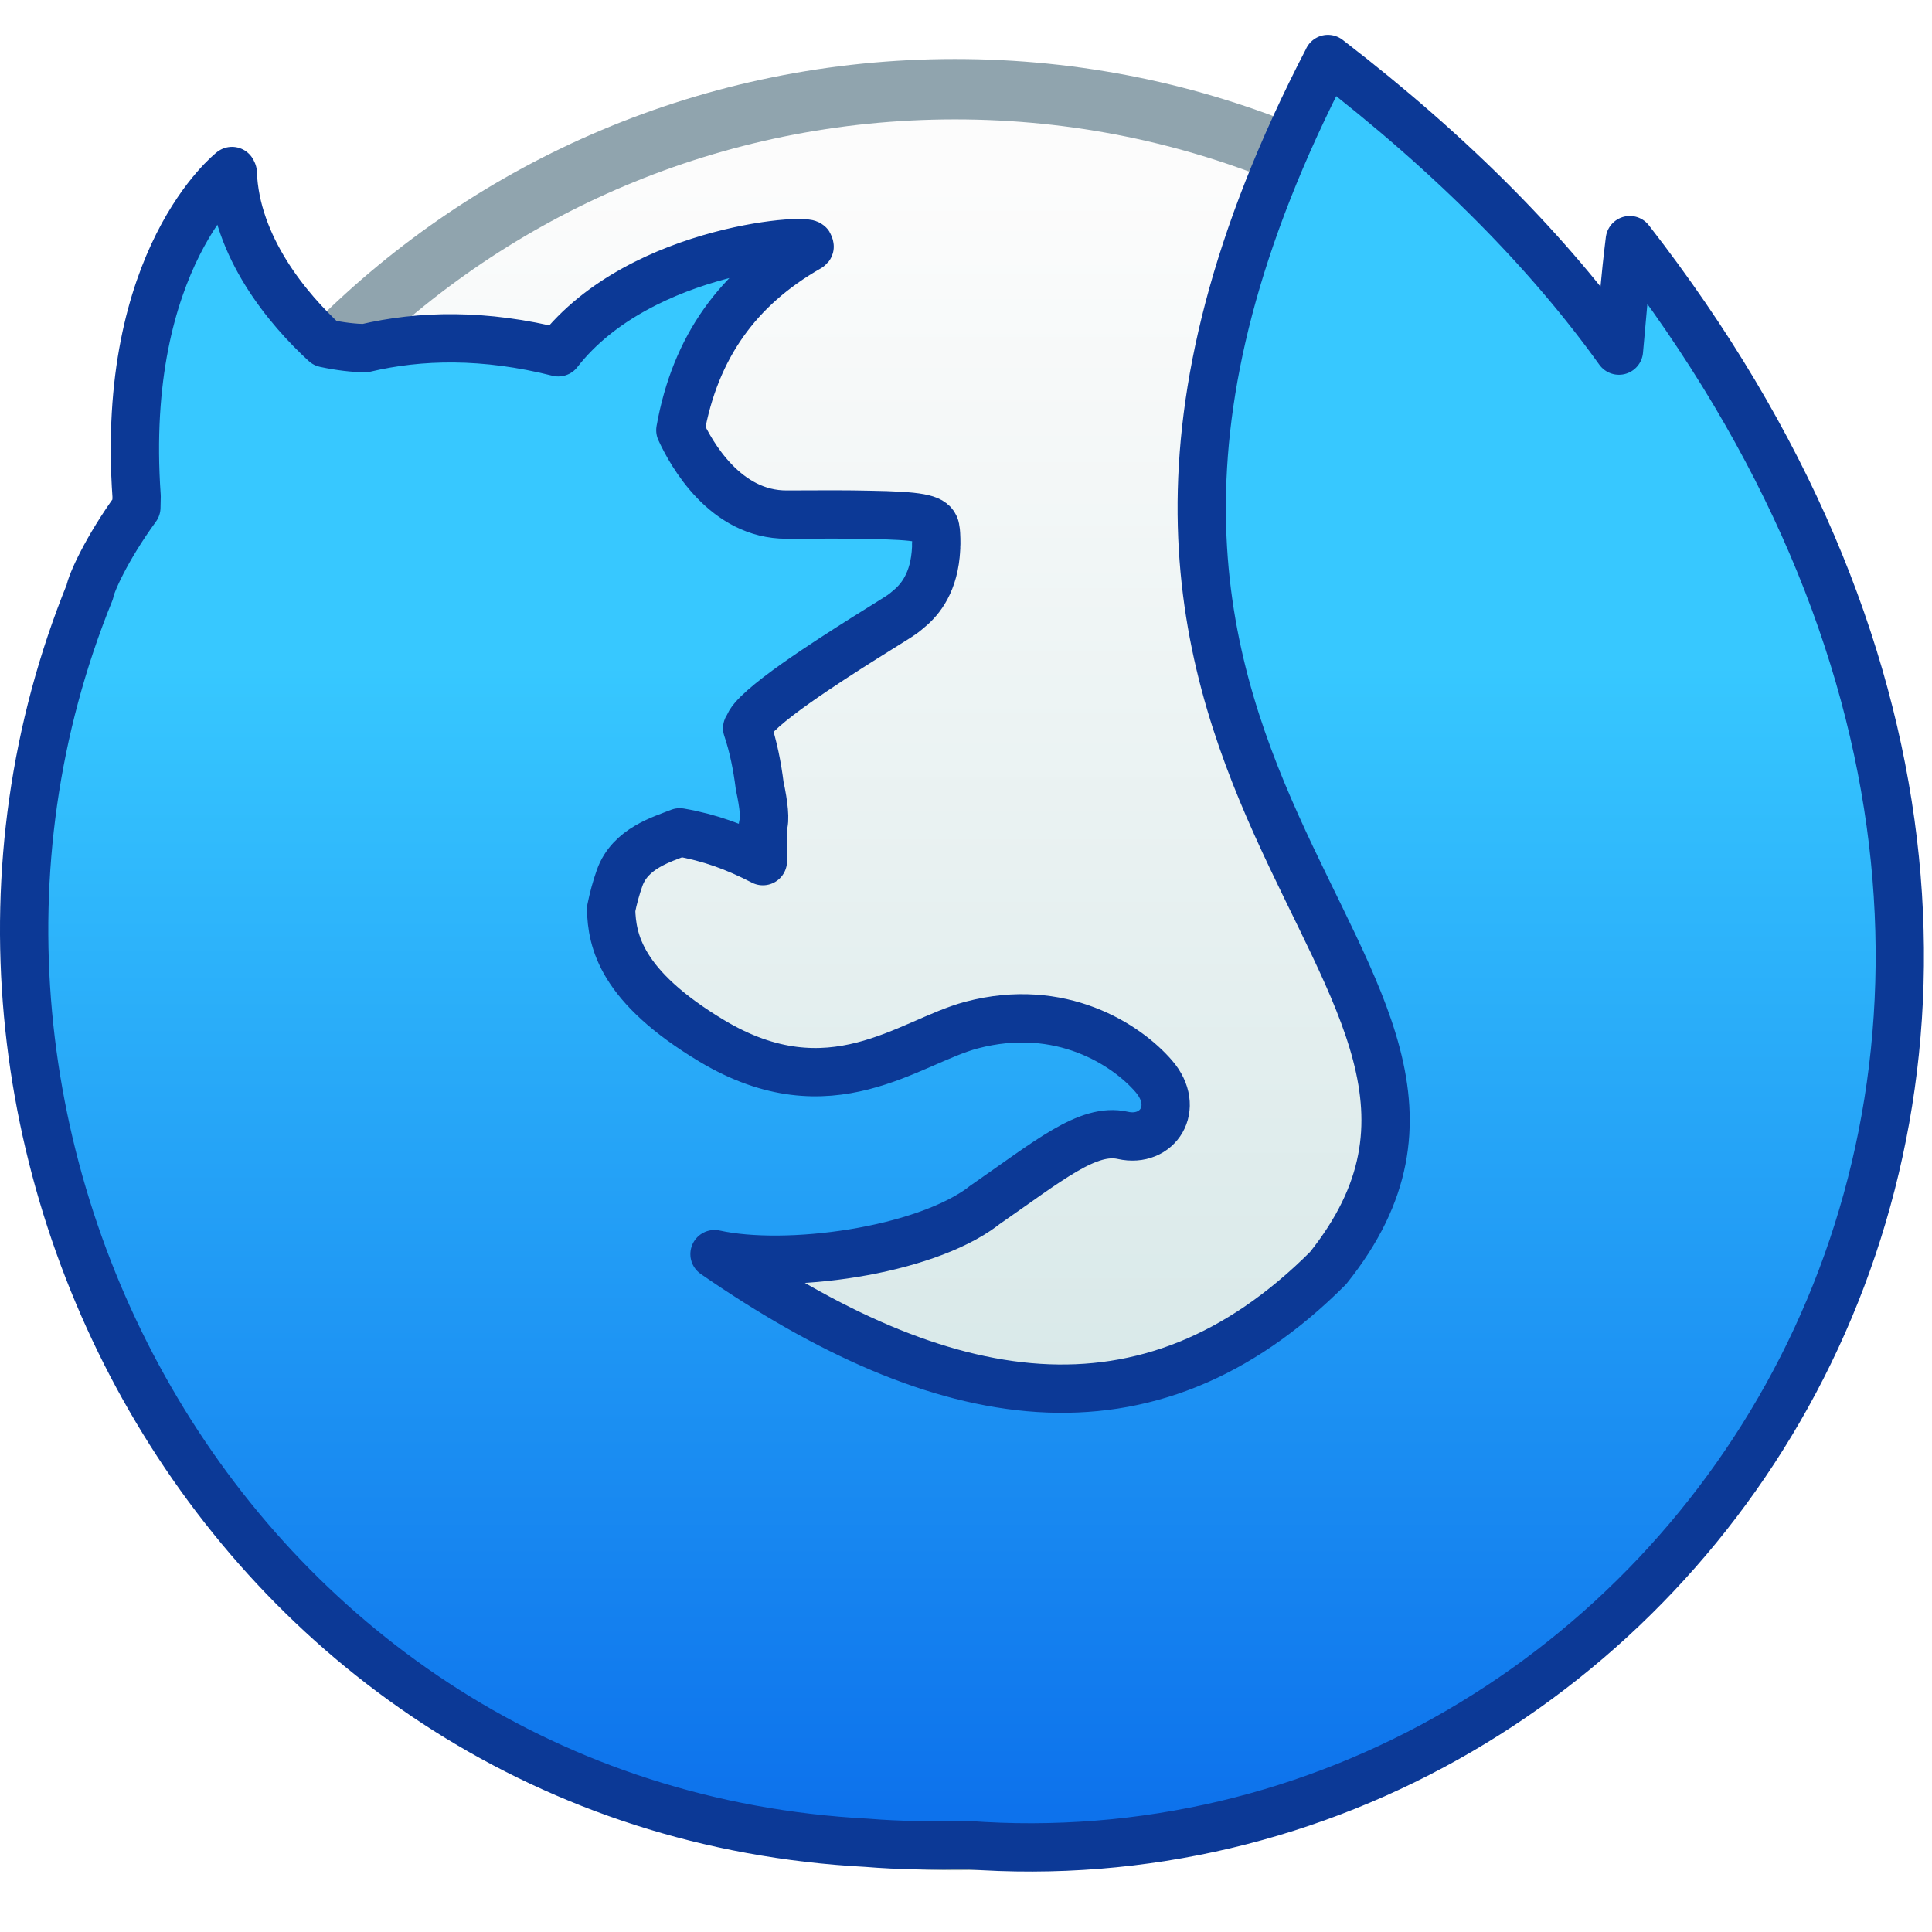
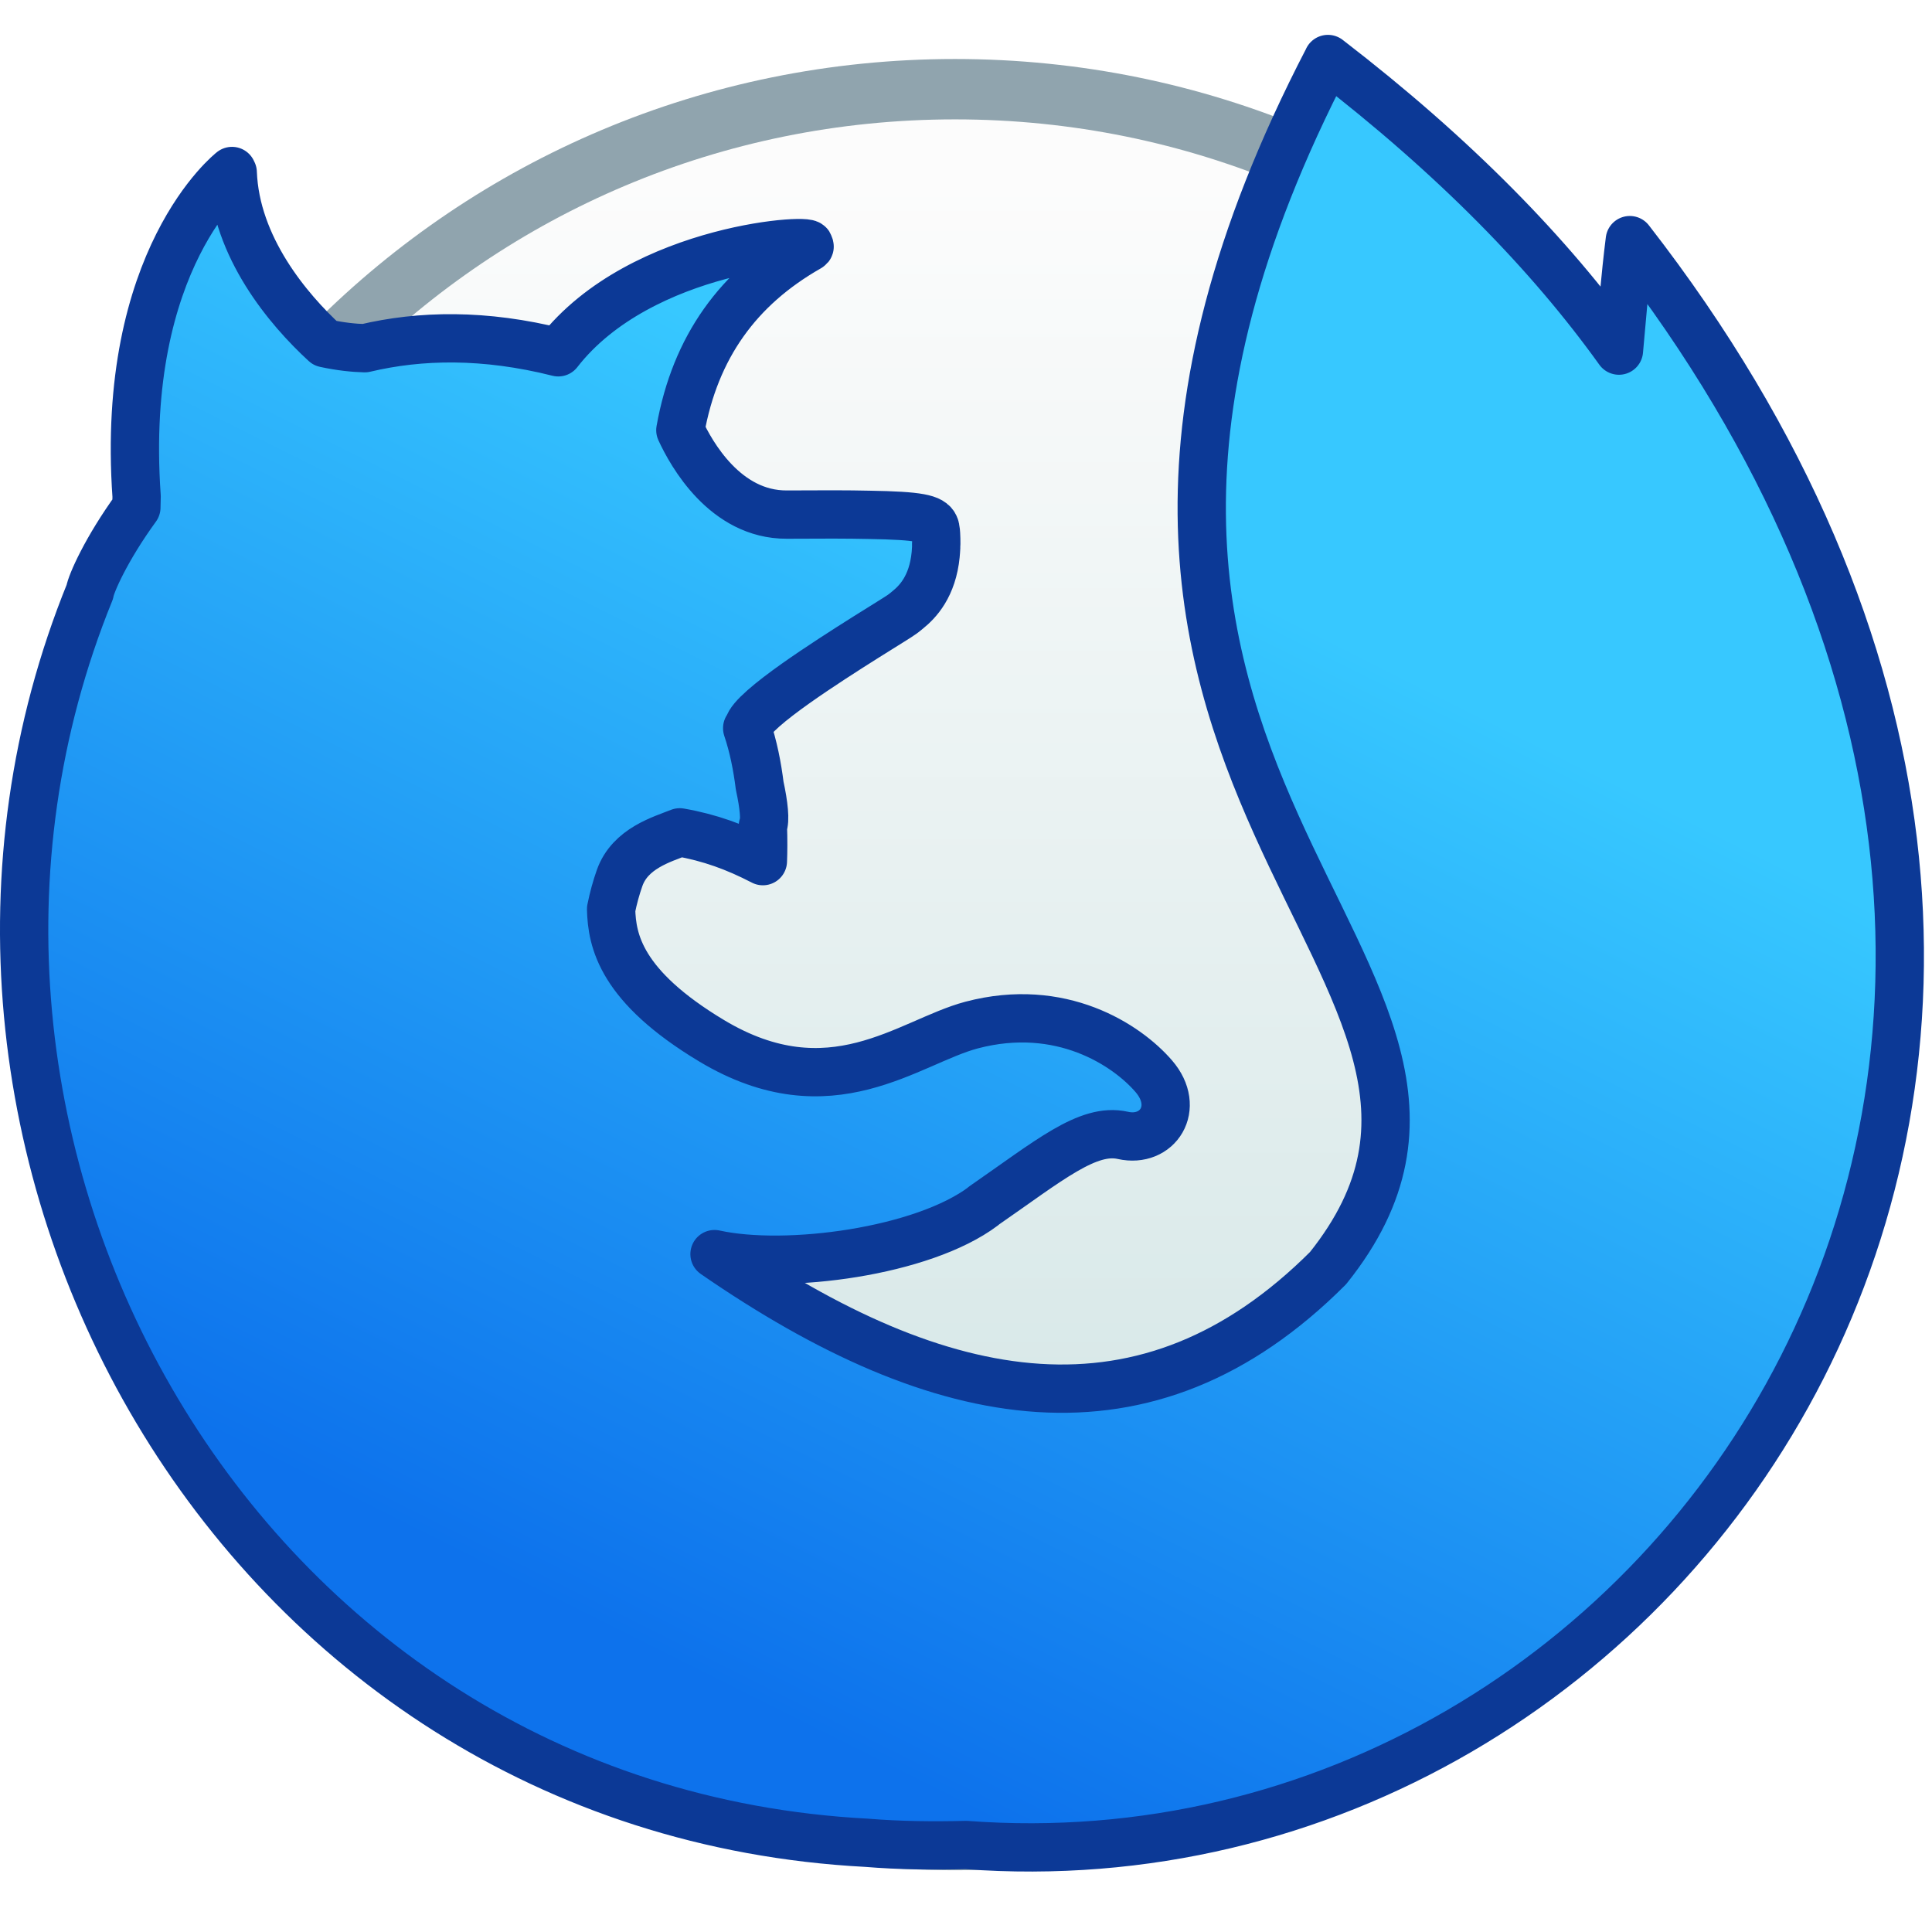
<svg xmlns="http://www.w3.org/2000/svg" xmlns:xlink="http://www.w3.org/1999/xlink" width="32" height="32" viewBox="0 0 32 32" version="1.1" id="svg8">
  <defs id="defs2">
    <linearGradient gradientTransform="matrix(3.779528,0,0,3.779511,-20.22019,-802.0516)" gradientUnits="userSpaceOnUse" y2="290.518" x2="2.806" y1="297.397" x1="2.806" id="linearGradient4544" xlink:href="#linearGradient4582-3" />
    <linearGradient id="linearGradient4582-3">
      <stop style="stop-color:#cee3e3;stop-opacity:1" offset="0" id="stop4578-6" />
      <stop style="stop-color:#fcfcfc;stop-opacity:1" offset="1" id="stop4580-1" />
    </linearGradient>
-     <linearGradient gradientTransform="matrix(3.779528,0,0,3.779511,-25.43582,-797.5504)" xlink:href="#linearGradient1018" id="linearGradient991" x1="4.235" y1="296.477" x2="4.235" y2="291.449" gradientUnits="userSpaceOnUse" />
+     <linearGradient gradientTransform="matrix(3.779528,0,0,3.779511,-25.43582,-797.5504)" xlink:href="#linearGradient1018" id="linearGradient991" x1="3.176" y1="295.947" x2="5.558" y2="291.185" gradientUnits="userSpaceOnUse" />
    <linearGradient id="linearGradient1018">
      <stop style="stop-color:#0d72ec;stop-opacity:1" offset="0" id="stop1014" />
      <stop style="stop-color:#37c8ff;stop-opacity:1" offset="1" id="stop1016" />
    </linearGradient>
  </defs>
  <g id="layer1" transform="translate(0,-282.65)">
    <g id="g843" transform="translate(25.43076,-10.33577)">
      <path id="rect4496" d="m -9.613,293.963 c 8.31,0 15,6.69 15,15 0,8.31 -6.69,15 -15,15 -8.31,0 -15,-6.69 -15,-15 0,-8.31 6.69,-15 15,-15 z" style="fill:#90a4ae;fill-opacity:1;stroke:none;stroke-width:1.47;stroke-linecap:round;stroke-linejoin:round;stroke-miterlimit:4;stroke-dasharray:none;stroke-opacity:1" />
      <path id="rect4570-9-6" d="m -9.613,294.963 c 7.756,0 14,6.244 14,14 0,7.756 -6.244,14 -14,14 -7.756,0 -14,-6.244 -14,-14 0,-7.756 6.244,-14 14,-14 z" style="fill:url(#linearGradient4544);fill-opacity:1;stroke:none;stroke-width:1.402;stroke-linecap:round;stroke-linejoin:round;stroke-miterlimit:4;stroke-dasharray:none;stroke-opacity:1" />
      <path id="path937" d="m -3.436,293.965 c -6.288,12.105 4.002,15.025 0.002,20.025 -3,3 -6.396,2.368 -10.162,-0.232 1.191,0.262 3.451,-0.04 4.451,-0.793 0.001,-9e-4 0.003,-0.005 0.004,-0.006 1.087,-0.752 1.729,-1.298 2.307,-1.168 0.578,0.13 0.963,-0.458 0.514,-0.979 -0.45,-0.522 -1.541,-1.238 -3.018,-0.848 -1.042,0.276 -2.333,1.442 -4.303,0.262 -1.512,-0.907 -1.654,-1.66 -1.668,-2.182 0.037,-0.185 0.085,-0.358 0.141,-0.516 0.174,-0.492 0.703,-0.639 0.996,-0.756 0.498,0.087 0.926,0.243 1.377,0.477 0.006,-0.152 0.008,-0.354 0,-0.582 0.043,-0.086 0.017,-0.347 -0.053,-0.668 -0.04,-0.32 -0.105,-0.65 -0.207,-0.951 v -0.002 c 0.002,-4e-5 0.004,-9.5e-4 0.006,-0.002 0.002,-0.001 0.004,-0.006 0.006,-0.01 h 0.002 c 0.003,-0.004 0.004,-0.007 0.006,-0.014 0.031,-0.143 0.368,-0.42 0.787,-0.717 0.376,-0.266 0.818,-0.549 1.166,-0.768 0.308,-0.194 0.544,-0.337 0.594,-0.375 0.019,-0.015 0.042,-0.03 0.066,-0.051 0.005,-0.004 0.009,-0.008 0.014,-0.012 0.003,-0.002 0.007,-0.004 0.01,-0.008 0.165,-0.133 0.413,-0.387 0.465,-0.918 1.17e-4,-0.001 -6e-5,-0.003 0,-0.004 0.002,-0.015 0.003,-0.03 0.004,-0.047 8.81e-4,-0.011 0.001,-0.022 0.002,-0.033 4.12e-4,-0.008 0.002,-0.02 0.002,-0.027 9.41e-4,-0.023 -3e-4,-0.043 0,-0.065 l 0.002,-0.002 c 7.08e-4,-0.051 -9.9e-4,-0.106 -0.004,-0.162 -0.002,-0.03 -0.004,-0.059 -0.01,-0.086 -2.34e-4,-0.001 8.24e-4,-0.003 0,-0.004 -5.3e-4,-0.002 -0.001,-0.004 -0.002,-0.008 -0.001,-0.004 -0.003,-0.009 -0.004,-0.016 -0.002,-0.004 -0.004,-0.012 -0.006,-0.016 -0.054,-0.127 -0.255,-0.174 -1.086,-0.188 h -0.002 c -0.339,-0.008 -0.782,-0.008 -1.363,-0.004 -1.019,0.004 -1.582,-1.007 -1.762,-1.398 0.246,-1.378 0.958,-2.361 2.127,-3.027 0.022,-0.011 0.018,-0.024 -0.008,-0.031 0.228,-0.14 -2.764,-0.004 -4.141,1.768 -1.222,-0.308 -2.287,-0.286 -3.205,-0.068 -0.176,-0.004 -0.397,-0.026 -0.658,-0.082 -0.61,-0.56 -1.483,-1.594 -1.529,-2.828 0,0 -0.003,0.002 -0.008,0.008 -6.5e-4,-0.011 -0.003,-0.022 -0.004,-0.033 0,0 -1.858,1.445 -1.58,5.389 -7.07e-4,0.063 -0.002,0.125 -0.004,0.184 -0.503,0.691 -0.753,1.27 -0.771,1.398 -3.695,9.09 2.376,20.167 12.867,20.719 0.545,0.045 1.095,0.05 1.648,0.037 11.806,0.882 21.457,-13.127 10.992,-26.582 -0.077,0.617 -0.125,1.222 -0.18,1.83 -1.141,-1.591 -2.715,-3.21 -4.82,-4.83 z" style="fill:url(#linearGradient991);fill-opacity:1;stroke:#0c3996;stroke-width:0.8;stroke-linecap:round;stroke-linejoin:round;stroke-miterlimit:4;stroke-dasharray:none;stroke-opacity:1" />
    </g>
  </g>
</svg>
